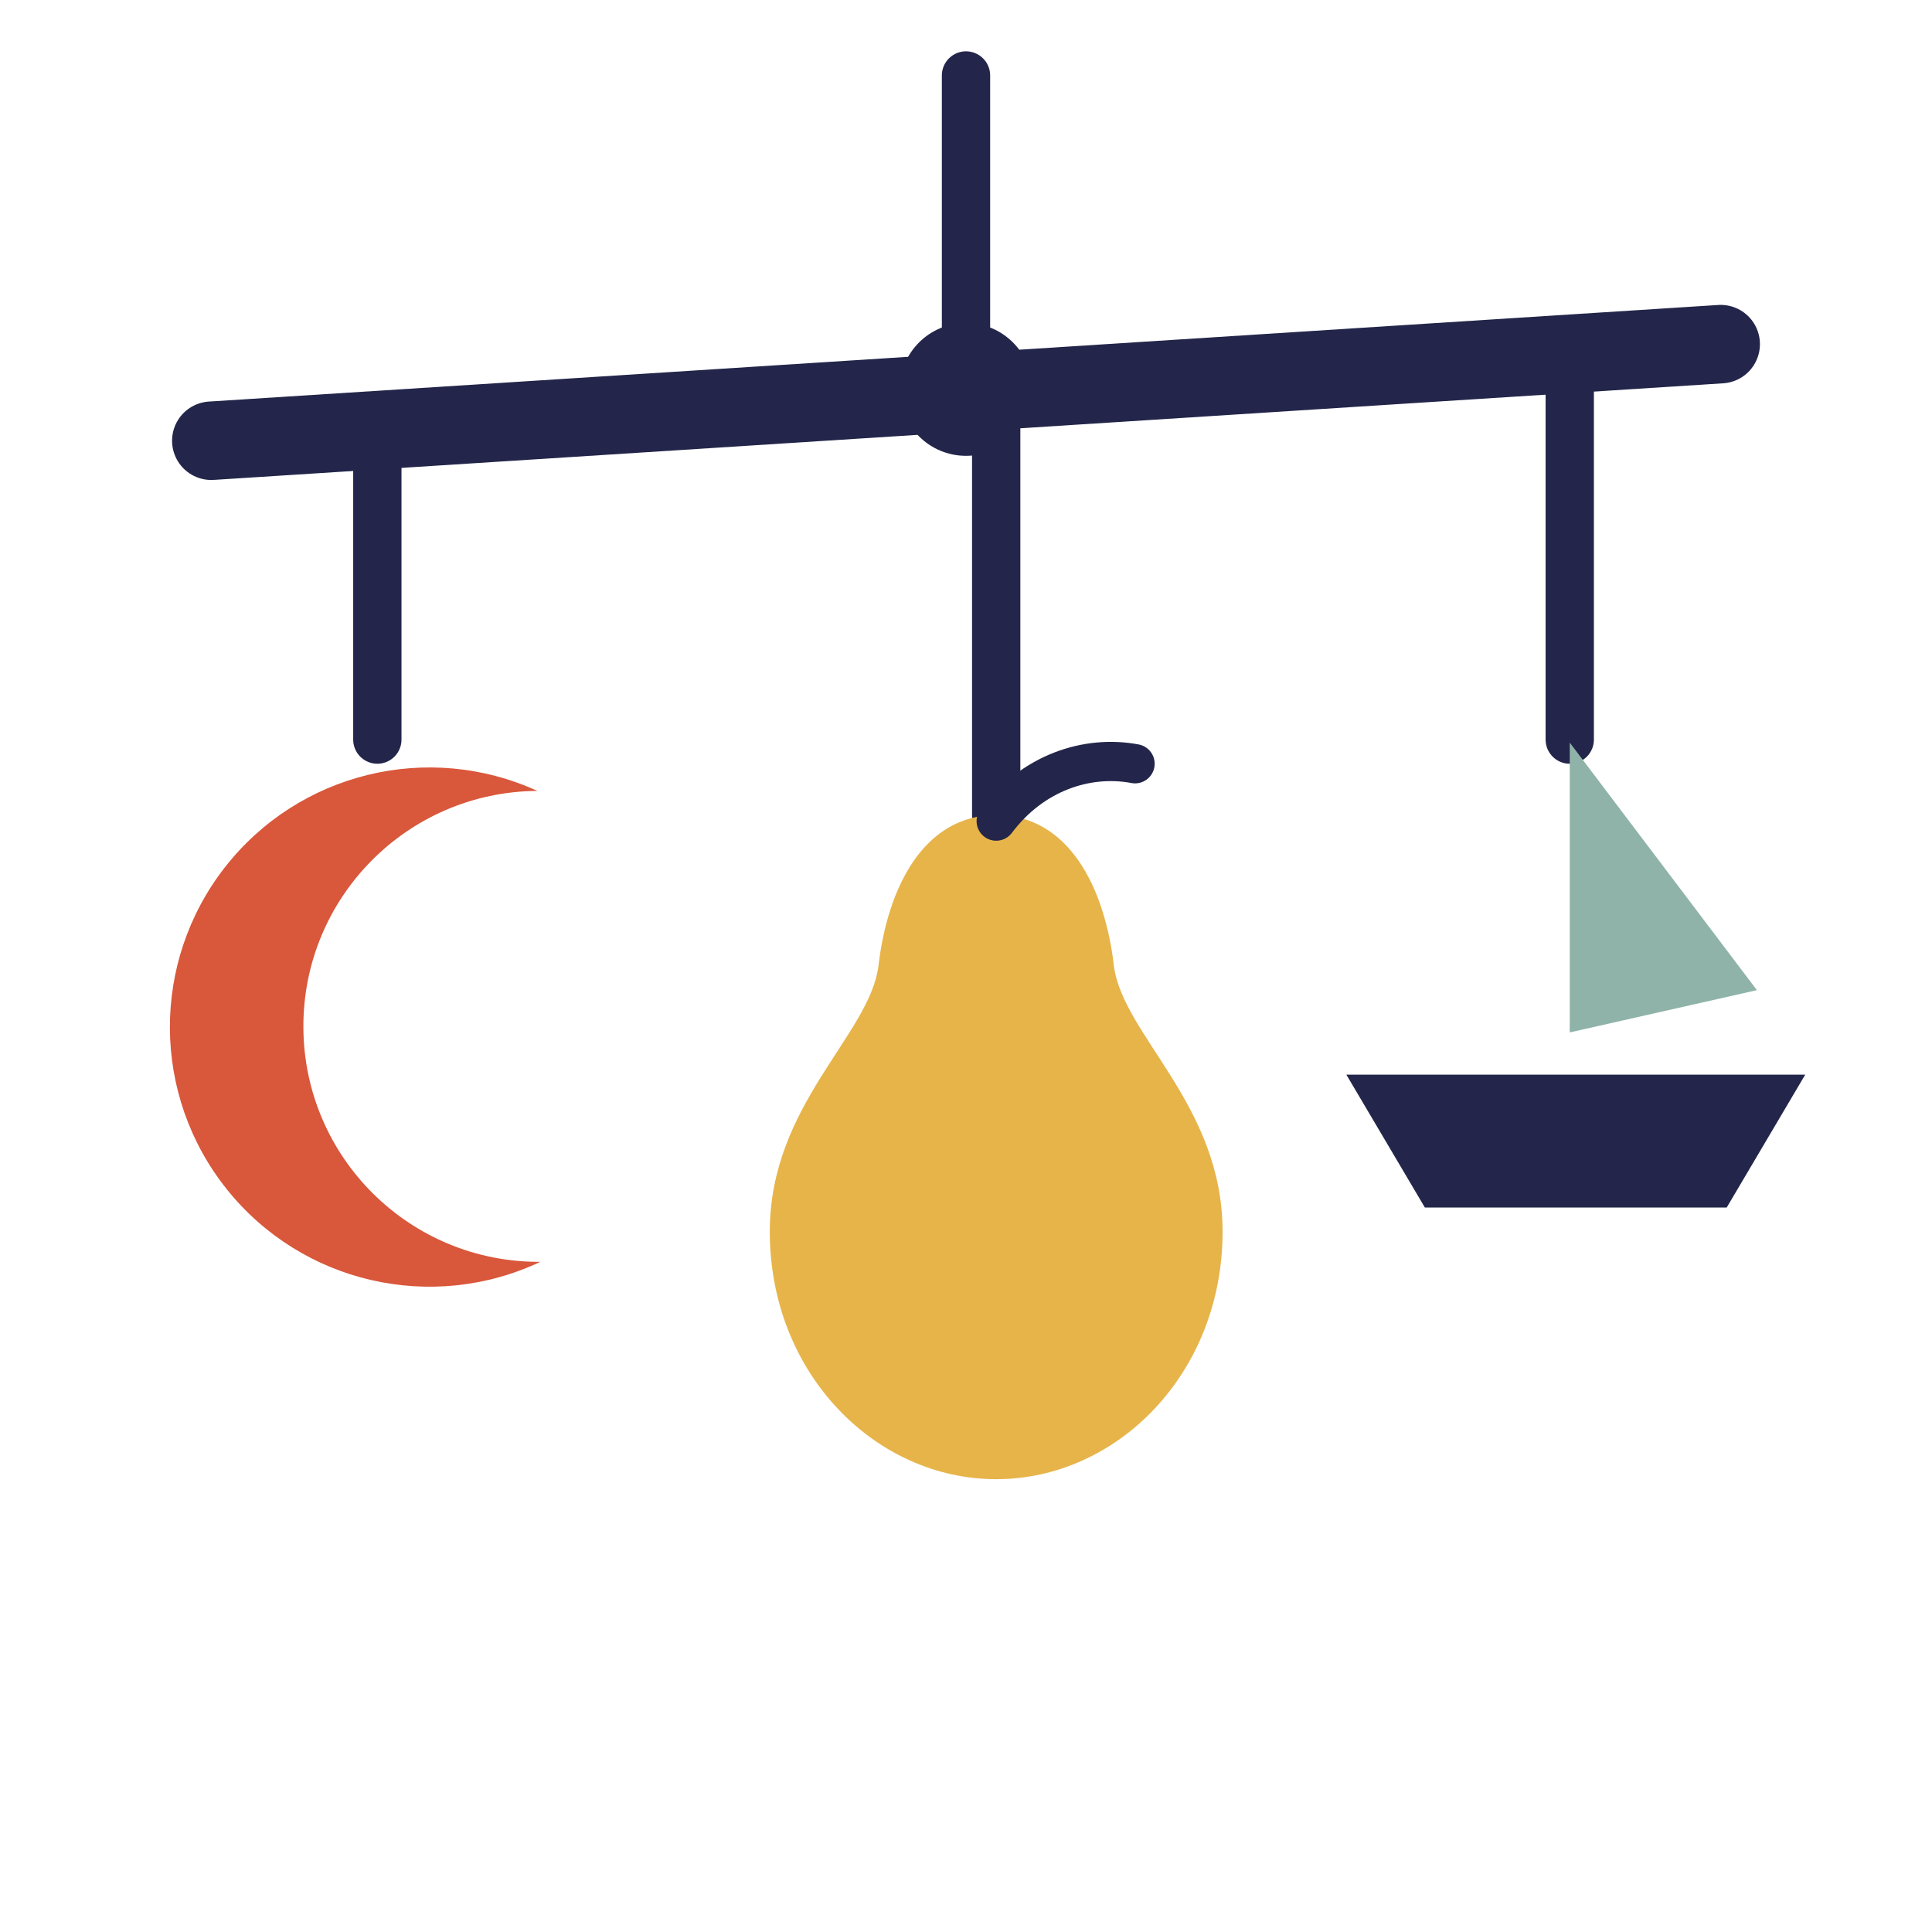
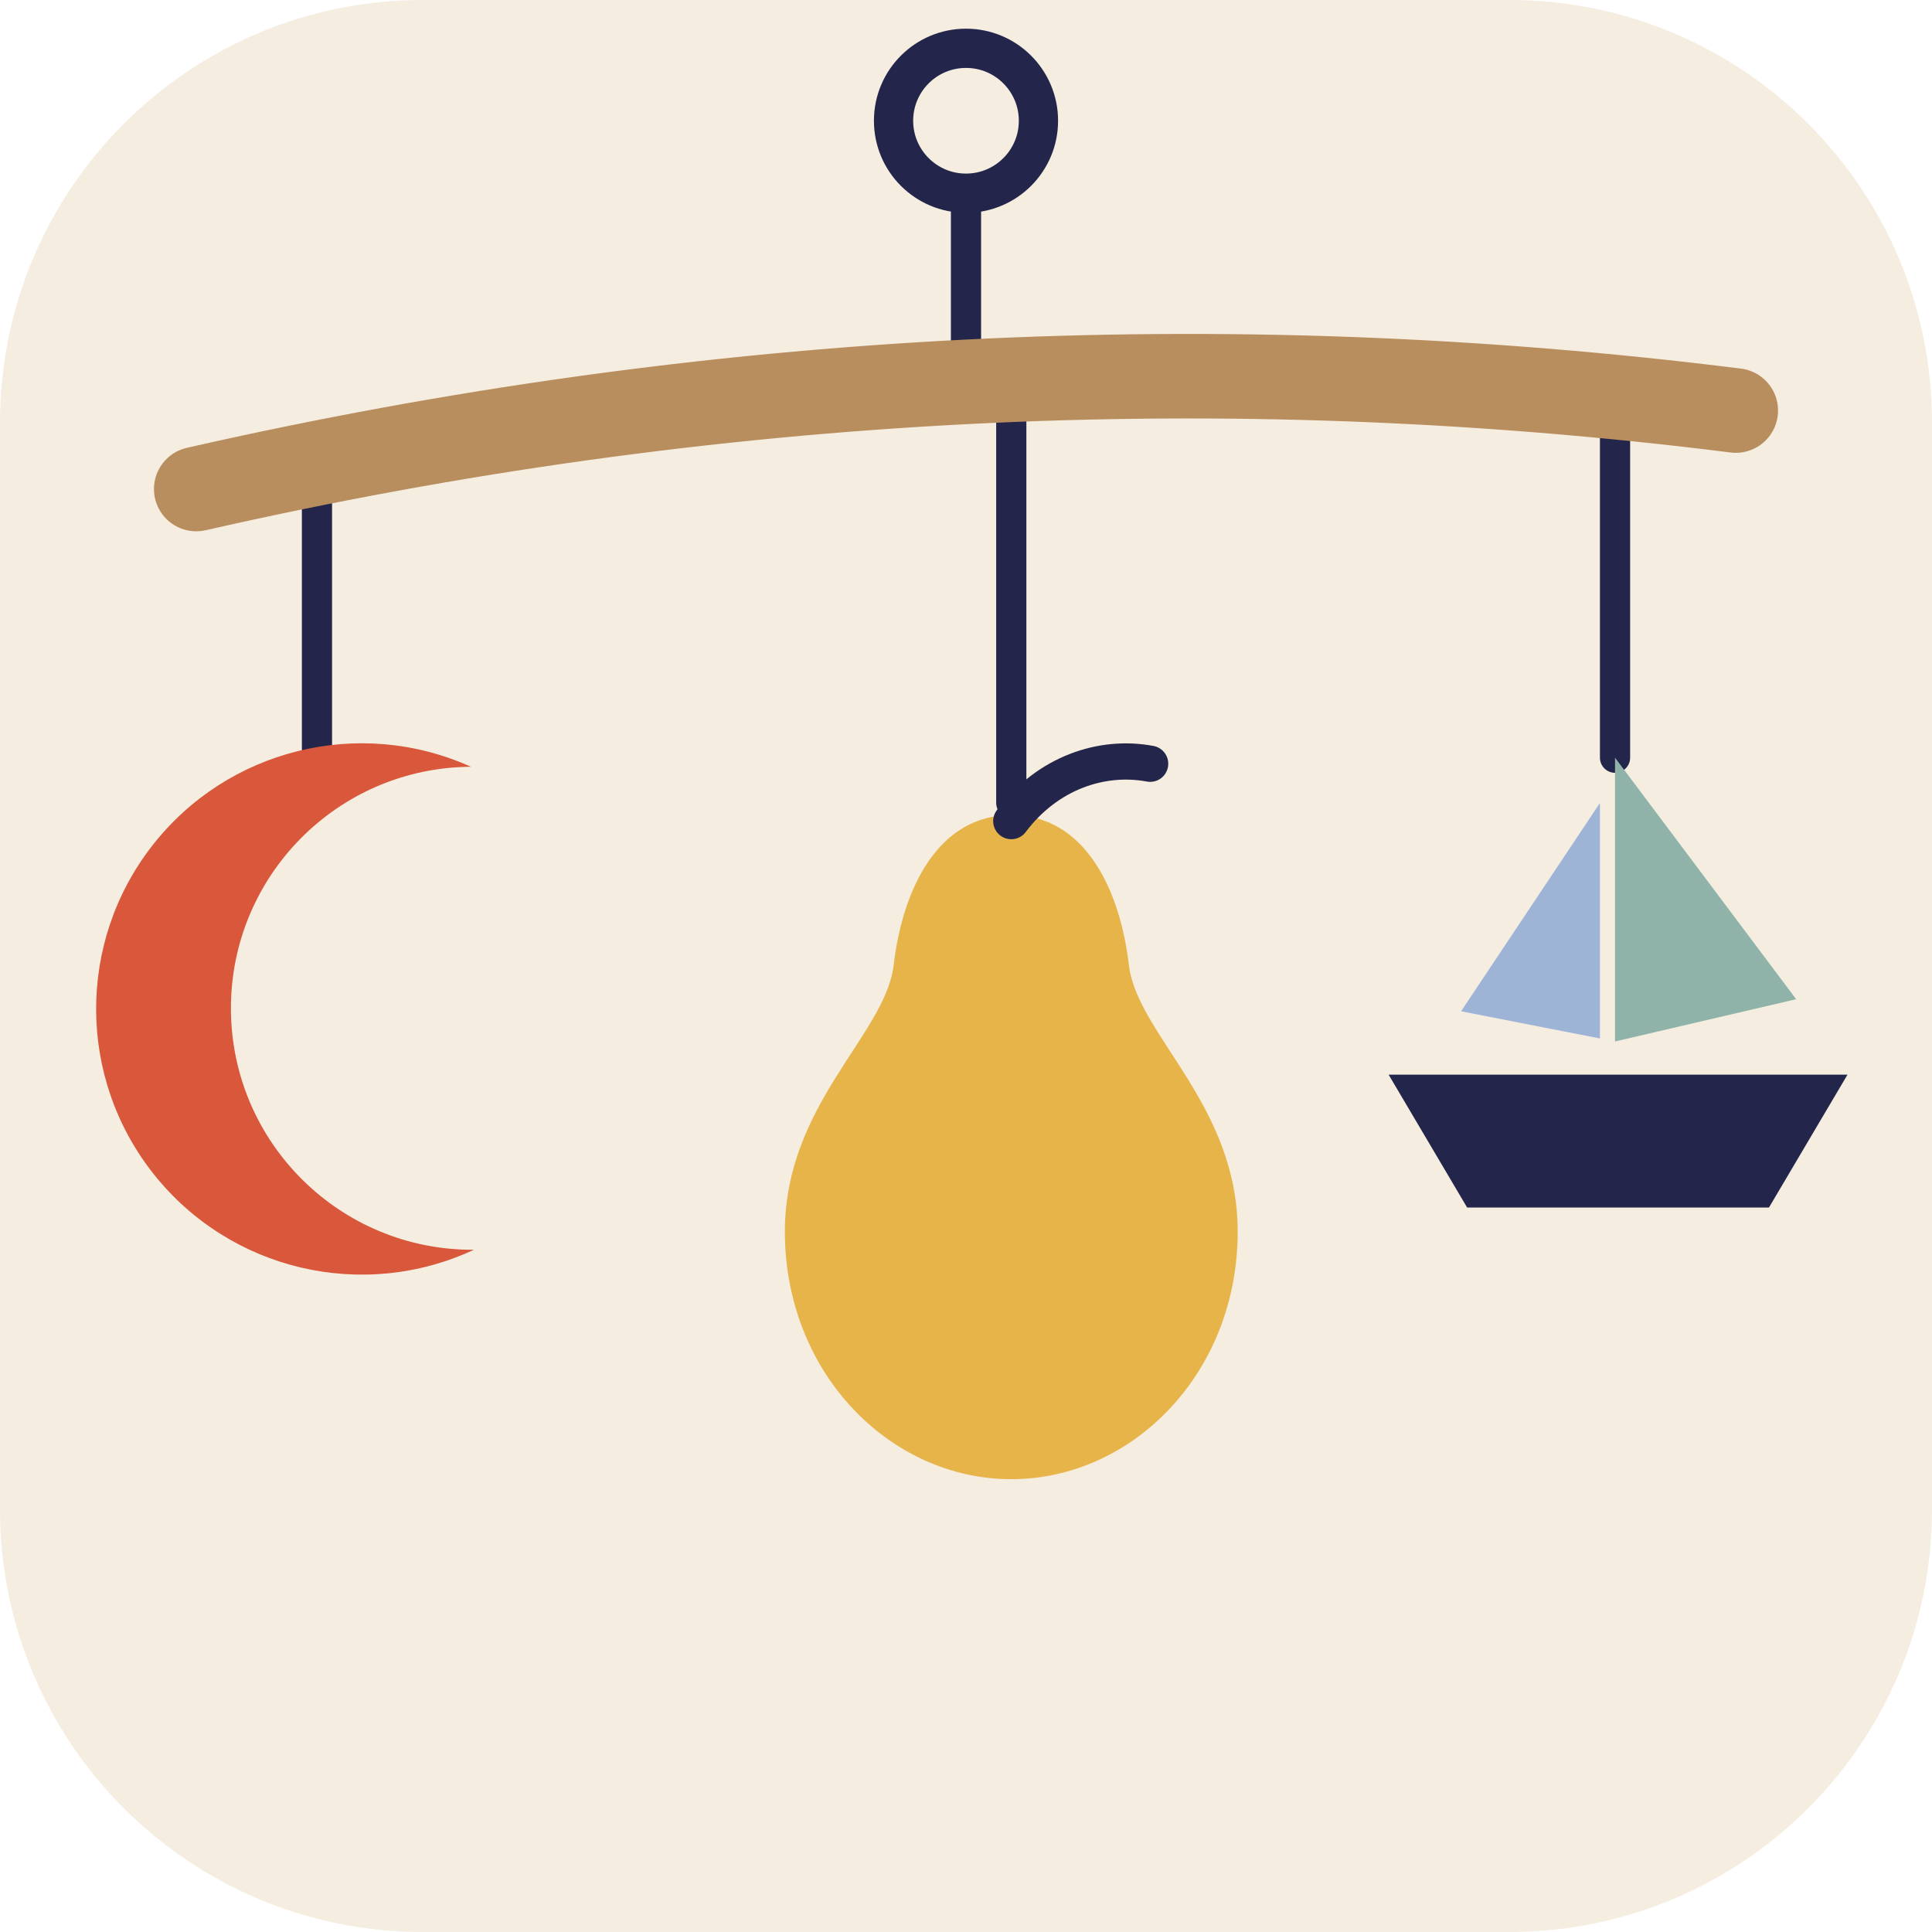
- <svg xmlns="http://www.w3.org/2000/svg" style="background:#F5EDE0" viewBox="0 0 64 64" width="64" height="64">
-   <g fill="none" stroke="#23264A" stroke-linecap="round" stroke-width="1.6">
-     <path d="M32 2.5v9" />
-     <path d="M7 14.6 57 11.4" stroke-width="2.6" />
-     <path d="M12.5 14.3v10.2M33 13v14M52 11.7v12.8" />
+ <svg xmlns="http://www.w3.org/2000/svg" viewBox="0 0 64 64" width="64" height="64">
+   <rect width="64" height="64" rx="14" fill="#F5EDE0" />
+   <circle cx="32" cy="4" r="2.4" fill="none" stroke="#23264A" stroke-width="1.3" />
+   <g fill="none" stroke="#23264A" stroke-linecap="round" stroke-width="1">
+     <path d="M32 6.4v6.2" />
+     <path d="M10.5 15.4v9.4M33.5 13.2v13.4M53.5 13.7v11.4" />
  </g>
-   <circle cx="32" cy="12.9" r="2.2" fill="#23264A" />
-   <path d="M17.8 26.2a8.6 8.6 0 1 0 .1 15.6 7 7 0 1 1-.1-15.6Z" fill="#D9573B" />
-   <path d="M33 27c2.4 0 3.6 2.4 3.9 5 .3 2.3 3.6 4.6 3.6 8.8 0 4.7-3.5 8.2-7.5 8.2s-7.5-3.5-7.5-8.2c0-4.2 3.3-6.5 3.6-8.8.3-2.6 1.5-5 3.9-5Z" fill="#E7B44A" />
-   <path d="M33 27.2c1.2-1.6 3-2.2 4.6-1.9" stroke="#23264A" stroke-width="1.3" fill="none" stroke-linecap="round" />
-   <path d="M52 24.6v9.6l6.2-1.4Z" fill="#8FB3A8" />
-   <path d="M44.6 35.6h15.2l-2.6 4.4H47.2Z" fill="#23264A" />
+   <path d="M6.5 16.2Q32 10.4 57.5 13.6" fill="none" stroke="#B98E5F" stroke-width="2.8" stroke-linecap="round" />
+   <path d="M15.6 25.4a8.8 8.8 0 1 0 .1 16 7.1 7.1 0 1 1-.1-16Z" fill="#D9573B" />
+   <path d="M33.5 27c2.4 0 3.6 2.4 3.9 5 .3 2.3 3.6 4.6 3.6 8.8 0 4.7-3.5 8.2-7.5 8.2s-7.5-3.5-7.5-8.2c0-4.2 3.3-6.5 3.6-8.8.3-2.6 1.5-5 3.9-5Z" fill="#E7B44A" />
+   <path d="M33.5 27.2c1.2-1.6 3-2.2 4.6-1.9" stroke="#23264A" stroke-width="1.2" fill="none" stroke-linecap="round" />
+   <path d="M53.5 25.1v9.4l6-1.4Z" fill="#8FB3A8" />
+   <path d="M53 26.6v7.8l-4.6-.9Z" fill="#9DB4D6" />
+   <path d="M46 35.6h15.2l-2.6 4.4H48.6Z" fill="#23264A" />
</svg>
